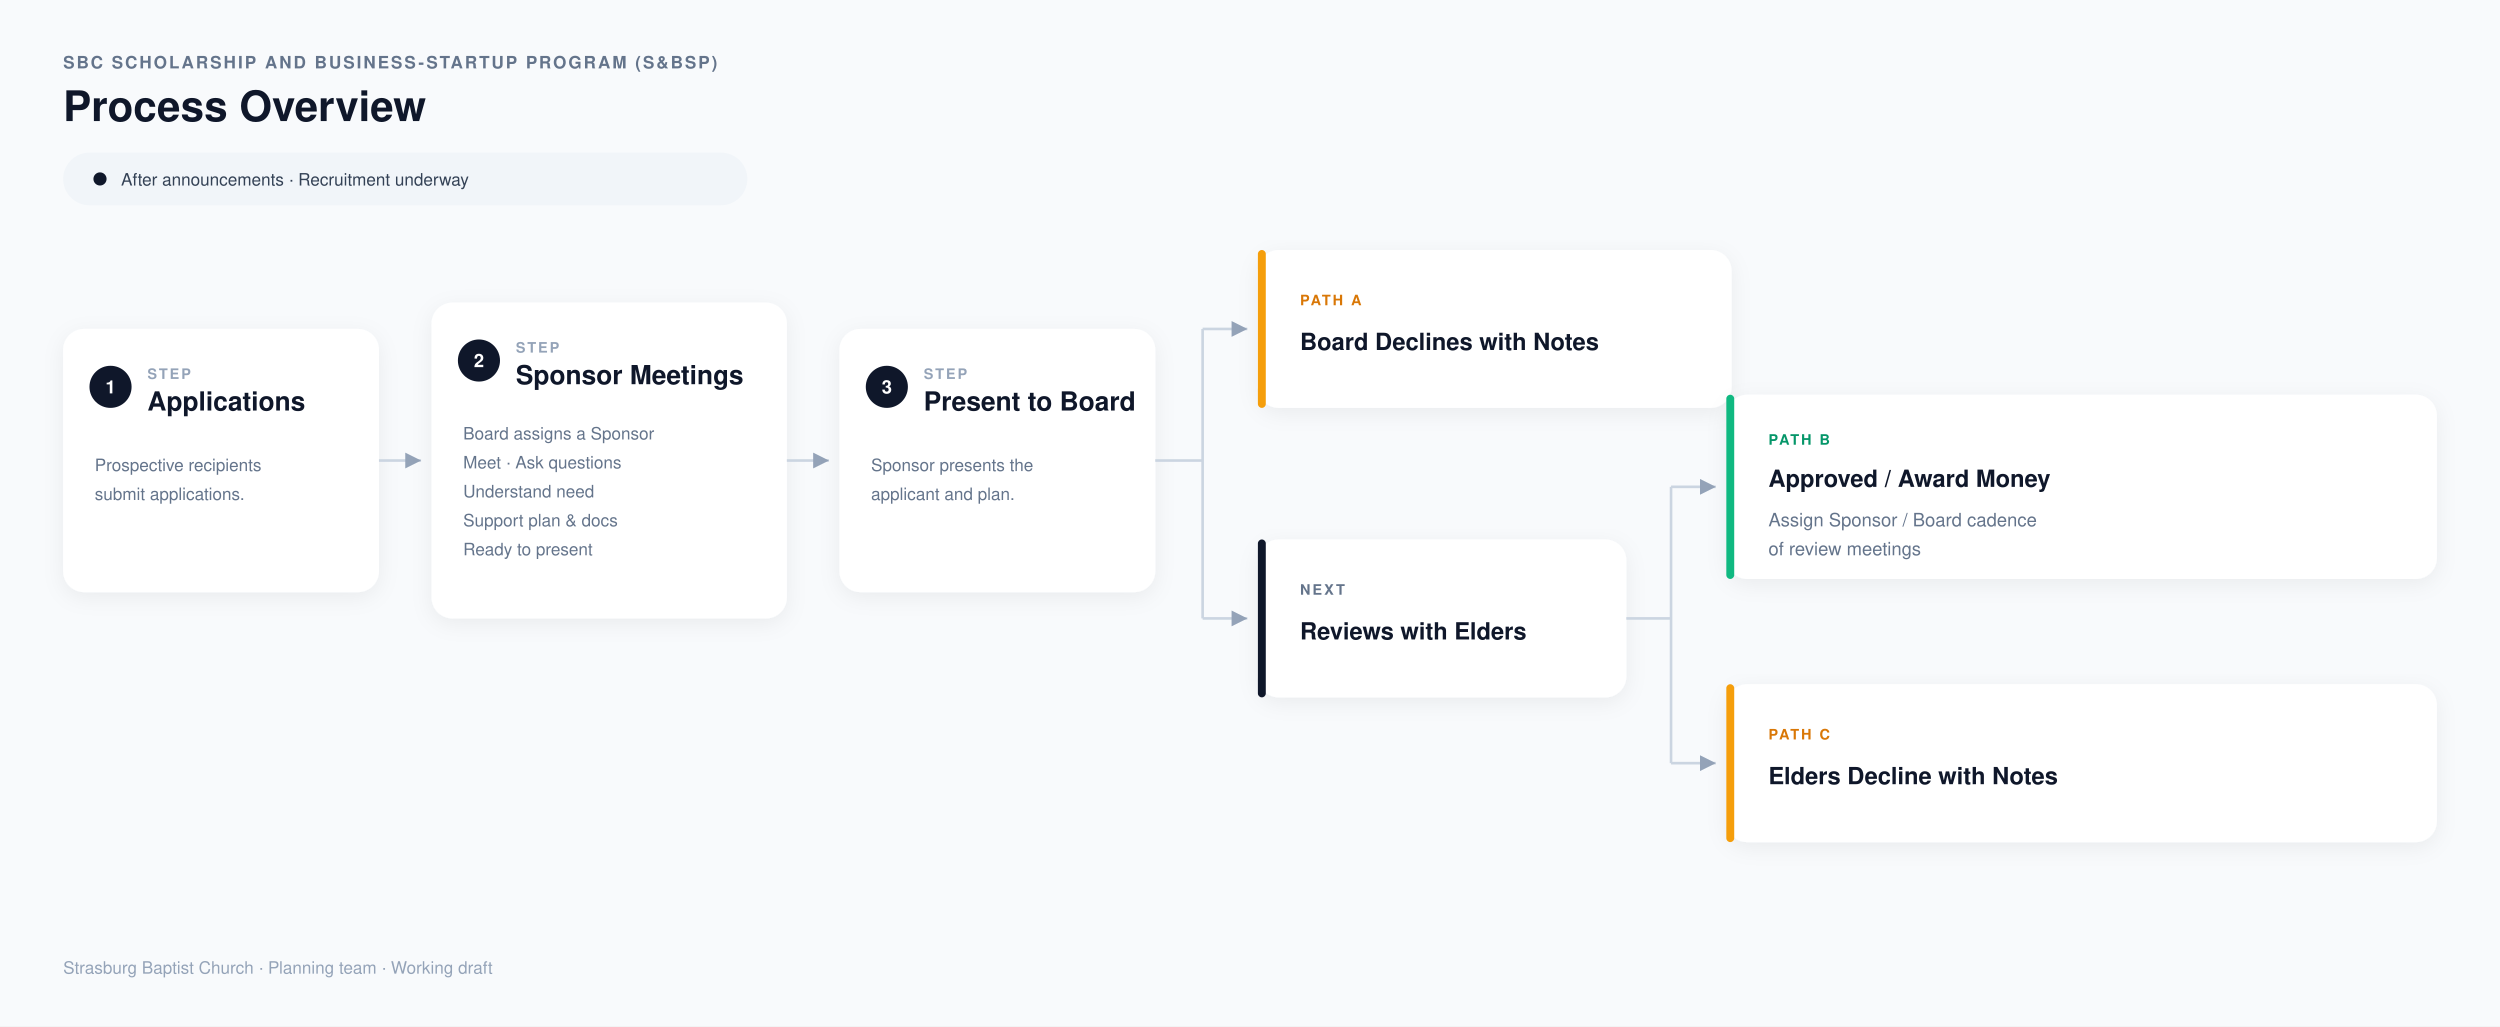
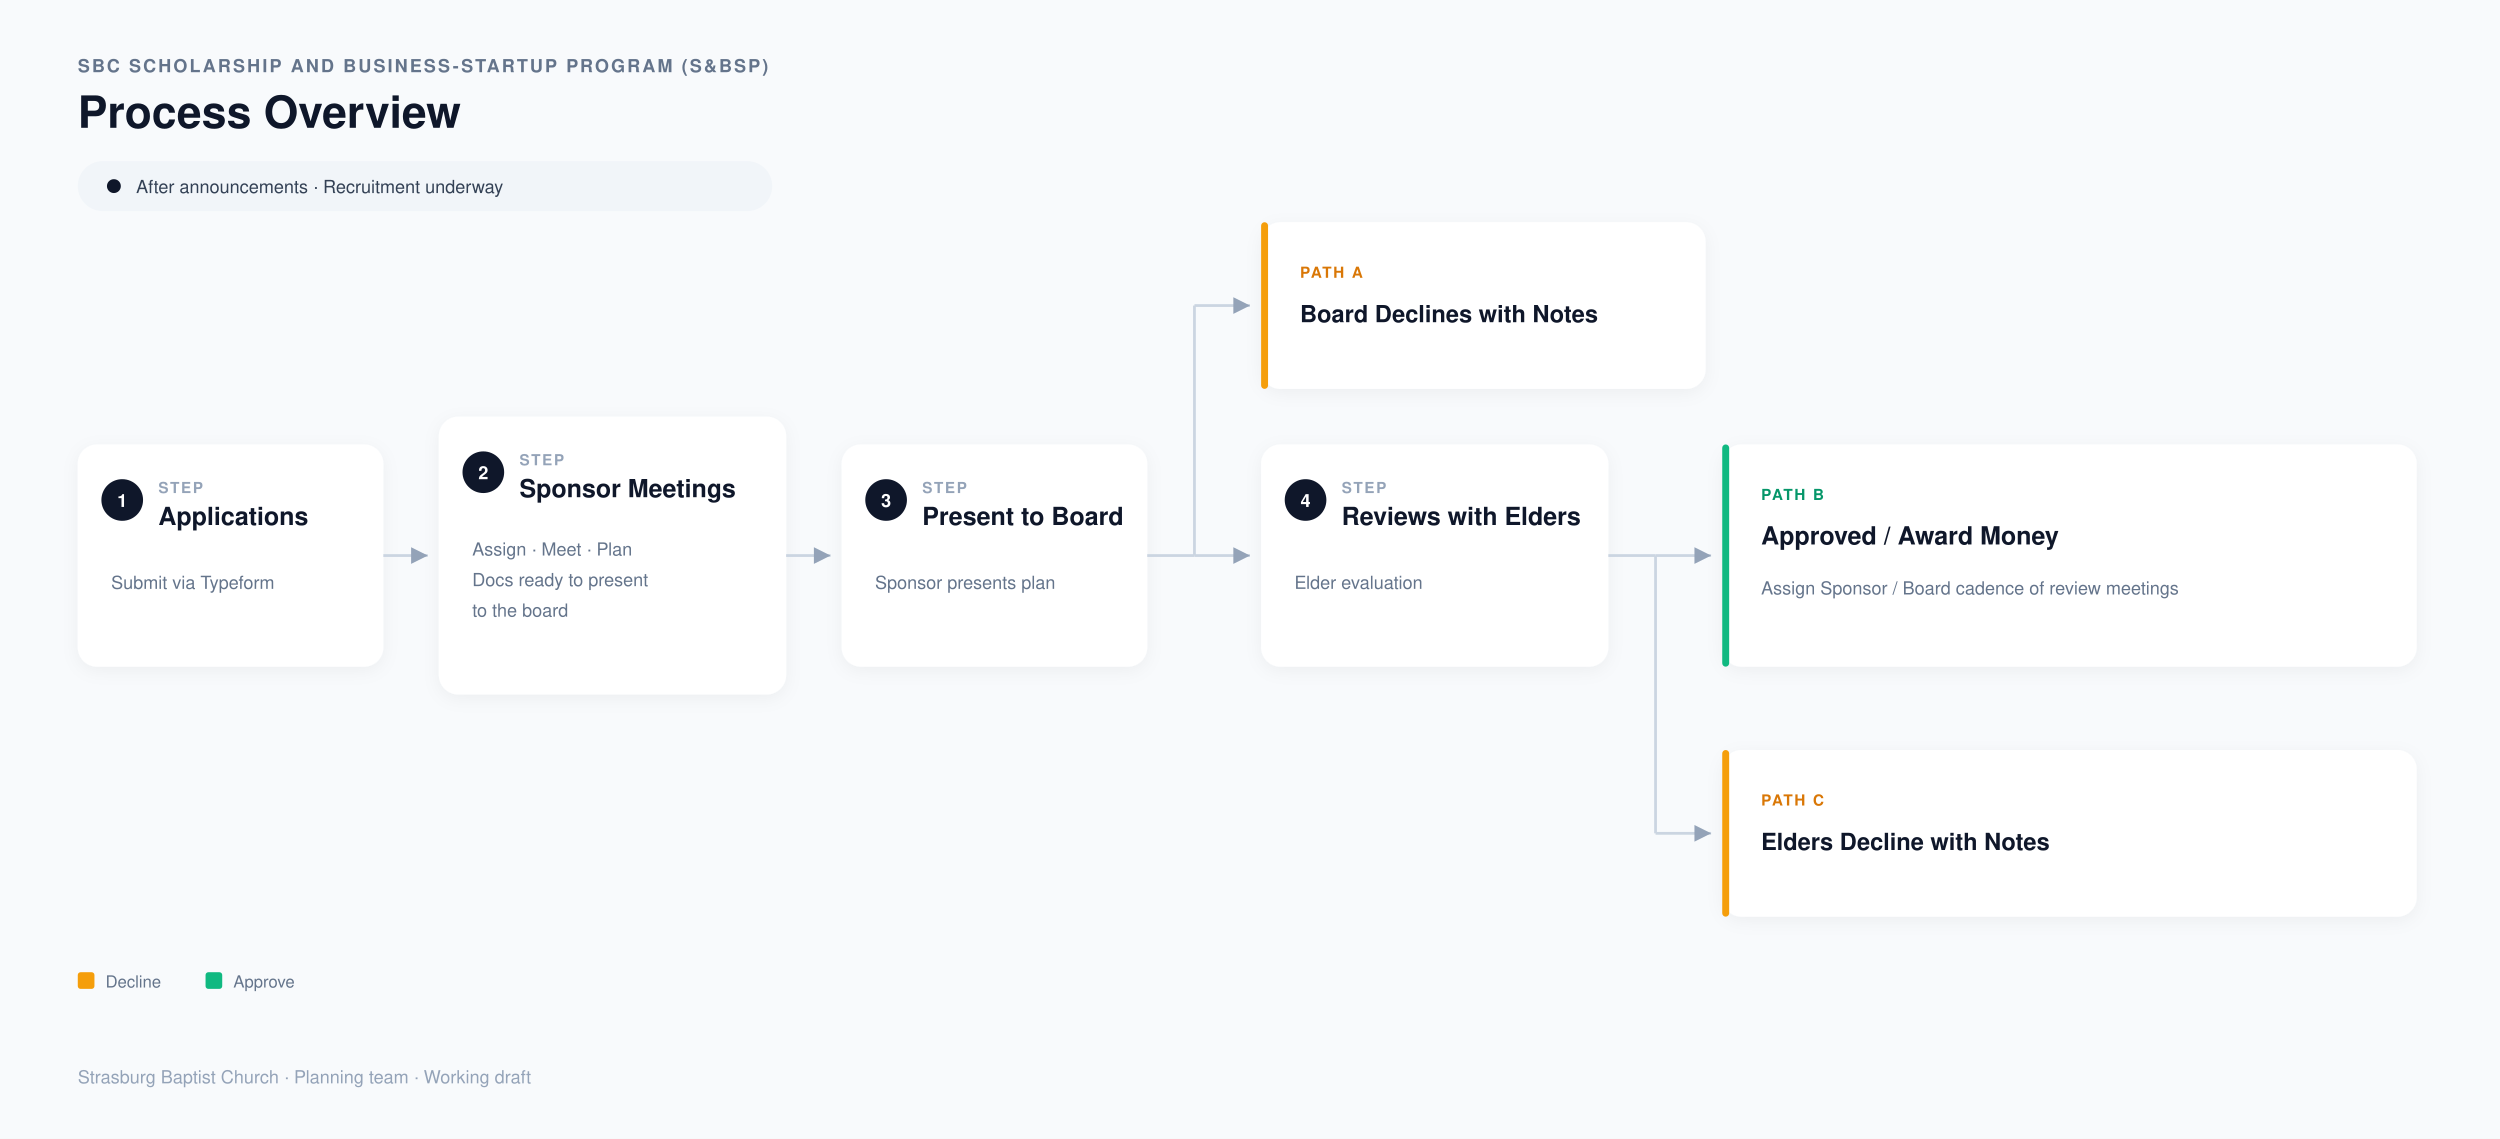
- <svg xmlns="http://www.w3.org/2000/svg" width="1900" height="780" viewBox="0 0 1900 780" role="img" aria-labelledby="title desc">
+ <svg xmlns="http://www.w3.org/2000/svg" width="1800" height="820" viewBox="0 0 1800 820" role="img" aria-labelledby="title desc">
  <defs>
    <marker id="arrow" markerWidth="8" markerHeight="8" refX="6" refY="4" orient="auto">
      <path d="M0,1 L6,4 L0,7 Z" fill="#94a3b8" />
    </marker>
-     <filter id="card" x="-10%" y="-10%" width="120%" height="130%">
-       <feDropShadow dx="0" dy="4" stdDeviation="8" flood-color="#0f172a" flood-opacity="0.06" />
+     <filter id="card" x="-8%" y="-8%" width="116%" height="124%">
+       <feDropShadow dx="0" dy="3" stdDeviation="6" flood-color="#0f172a" flood-opacity="0.05" />
    </filter>
  </defs>
-   <rect width="1900" height="780" fill="#f8fafc" />
-   <text x="48" y="52" font-family="Helvetica Neue, Helvetica, Arial, sans-serif" font-size="13" font-weight="600" fill="#64748b" letter-spacing="1.5">SBC SCHOLARSHIP AND BUSINESS-STARTUP PROGRAM (S&amp;BSP)</text>
-   <text x="48" y="92" font-family="Helvetica Neue, Helvetica, Arial, sans-serif" font-size="32" font-weight="700" fill="#0f172a">Process Overview</text>
-   <rect x="48" y="116" width="520" height="40" rx="20" fill="#f1f5f9" />
-   <circle cx="76" cy="136" r="5" fill="#0f172a" />
-   <text x="92" y="141" font-family="Helvetica Neue, Helvetica, Arial, sans-serif" font-size="13" fill="#334155">After announcements  ·  Recruitment underway</text>
+   <rect width="1800" height="820" fill="#f8fafc" />
+   <text x="56" y="52" font-family="Helvetica Neue, Helvetica, Arial, sans-serif" font-size="13" font-weight="600" fill="#64748b" letter-spacing="1.5">SBC SCHOLARSHIP AND BUSINESS-STARTUP PROGRAM (S&amp;BSP)</text>
+   <text x="56" y="92" font-family="Helvetica Neue, Helvetica, Arial, sans-serif" font-size="32" font-weight="700" fill="#0f172a">Process Overview</text>
+   <rect x="56" y="116" width="500" height="36" rx="18" fill="#f1f5f9" />
+   <circle cx="82" cy="134" r="5" fill="#0f172a" />
+   <text x="98" y="139" font-family="Helvetica Neue, Helvetica, Arial, sans-serif" font-size="13" fill="#334155">After announcements  ·  Recruitment underway</text>
  <g filter="url(#card)">
-     <rect x="48" y="250" width="240" height="200" rx="16" fill="#ffffff" />
+     <rect x="56" y="320" width="220" height="160" rx="14" fill="#ffffff" />
  </g>
-   <circle cx="84" cy="294" r="16" fill="#0f172a" />
-   <text x="84" y="299" text-anchor="middle" font-family="Helvetica Neue, Helvetica, Arial, sans-serif" font-size="14" font-weight="700" fill="#ffffff">1</text>
-   <text x="112" y="288" font-family="Helvetica Neue, Helvetica, Arial, sans-serif" font-size="11" font-weight="600" fill="#94a3b8" letter-spacing="1.5">STEP</text>
-   <text x="112" y="312" font-family="Helvetica Neue, Helvetica, Arial, sans-serif" font-size="20" font-weight="700" fill="#0f172a">Applications</text>
-   <text x="72" y="358" font-family="Helvetica Neue, Helvetica, Arial, sans-serif" font-size="13" fill="#64748b">Prospective recipients</text>
-   <text x="72" y="380" font-family="Helvetica Neue, Helvetica, Arial, sans-serif" font-size="13" fill="#64748b">submit applications.</text>
-   <line x1="288" y1="350" x2="320" y2="350" stroke="#cbd5e1" stroke-width="2" marker-end="url(#arrow)" />
+   <circle cx="88" cy="360" r="15" fill="#0f172a" />
+   <text x="88" y="365" text-anchor="middle" font-family="Helvetica Neue, Helvetica, Arial, sans-serif" font-size="13" font-weight="700" fill="#ffffff">1</text>
+   <text x="114" y="355" font-family="Helvetica Neue, Helvetica, Arial, sans-serif" font-size="11" font-weight="600" fill="#94a3b8" letter-spacing="1.2">STEP</text>
+   <text x="114" y="378" font-family="Helvetica Neue, Helvetica, Arial, sans-serif" font-size="18" font-weight="700" fill="#0f172a">Applications</text>
+   <text x="80" y="424" font-family="Helvetica Neue, Helvetica, Arial, sans-serif" font-size="13" fill="#64748b">Submit via Typeform</text>
+   <line x1="276" y1="400" x2="308" y2="400" stroke="#cbd5e1" stroke-width="2" marker-end="url(#arrow)" />
  <g filter="url(#card)">
-     <rect x="328" y="230" width="270" height="240" rx="16" fill="#ffffff" />
+     <rect x="316" y="300" width="250" height="200" rx="14" fill="#ffffff" />
  </g>
-   <circle cx="364" cy="274" r="16" fill="#0f172a" />
-   <text x="364" y="279" text-anchor="middle" font-family="Helvetica Neue, Helvetica, Arial, sans-serif" font-size="14" font-weight="700" fill="#ffffff">2</text>
-   <text x="392" y="268" font-family="Helvetica Neue, Helvetica, Arial, sans-serif" font-size="11" font-weight="600" fill="#94a3b8" letter-spacing="1.5">STEP</text>
-   <text x="392" y="292" font-family="Helvetica Neue, Helvetica, Arial, sans-serif" font-size="20" font-weight="700" fill="#0f172a">Sponsor Meetings</text>
-   <text x="352" y="334" font-family="Helvetica Neue, Helvetica, Arial, sans-serif" font-size="13" fill="#64748b">Board assigns a Sponsor</text>
-   <text x="352" y="356" font-family="Helvetica Neue, Helvetica, Arial, sans-serif" font-size="13" fill="#64748b">Meet · Ask questions</text>
-   <text x="352" y="378" font-family="Helvetica Neue, Helvetica, Arial, sans-serif" font-size="13" fill="#64748b">Understand need</text>
-   <text x="352" y="400" font-family="Helvetica Neue, Helvetica, Arial, sans-serif" font-size="13" fill="#64748b">Support plan &amp; docs</text>
-   <text x="352" y="422" font-family="Helvetica Neue, Helvetica, Arial, sans-serif" font-size="13" fill="#64748b">Ready to present</text>
-   <line x1="598" y1="350" x2="630" y2="350" stroke="#cbd5e1" stroke-width="2" marker-end="url(#arrow)" />
+   <circle cx="348" cy="340" r="15" fill="#0f172a" />
+   <text x="348" y="345" text-anchor="middle" font-family="Helvetica Neue, Helvetica, Arial, sans-serif" font-size="13" font-weight="700" fill="#ffffff">2</text>
+   <text x="374" y="335" font-family="Helvetica Neue, Helvetica, Arial, sans-serif" font-size="11" font-weight="600" fill="#94a3b8" letter-spacing="1.2">STEP</text>
+   <text x="374" y="358" font-family="Helvetica Neue, Helvetica, Arial, sans-serif" font-size="18" font-weight="700" fill="#0f172a">Sponsor Meetings</text>
+   <text x="340" y="400" font-family="Helvetica Neue, Helvetica, Arial, sans-serif" font-size="13" fill="#64748b">Assign · Meet · Plan</text>
+   <text x="340" y="422" font-family="Helvetica Neue, Helvetica, Arial, sans-serif" font-size="13" fill="#64748b">Docs ready to present</text>
+   <text x="340" y="444" font-family="Helvetica Neue, Helvetica, Arial, sans-serif" font-size="13" fill="#64748b">to the board</text>
+   <line x1="566" y1="400" x2="598" y2="400" stroke="#cbd5e1" stroke-width="2" marker-end="url(#arrow)" />
  <g filter="url(#card)">
-     <rect x="638" y="250" width="240" height="200" rx="16" fill="#ffffff" />
+     <rect x="606" y="320" width="220" height="160" rx="14" fill="#ffffff" />
  </g>
-   <circle cx="674" cy="294" r="16" fill="#0f172a" />
-   <text x="674" y="299" text-anchor="middle" font-family="Helvetica Neue, Helvetica, Arial, sans-serif" font-size="14" font-weight="700" fill="#ffffff">3</text>
-   <text x="702" y="288" font-family="Helvetica Neue, Helvetica, Arial, sans-serif" font-size="11" font-weight="600" fill="#94a3b8" letter-spacing="1.5">STEP</text>
-   <text x="702" y="312" font-family="Helvetica Neue, Helvetica, Arial, sans-serif" font-size="20" font-weight="700" fill="#0f172a">Present to Board</text>
-   <text x="662" y="358" font-family="Helvetica Neue, Helvetica, Arial, sans-serif" font-size="13" fill="#64748b">Sponsor presents the</text>
-   <text x="662" y="380" font-family="Helvetica Neue, Helvetica, Arial, sans-serif" font-size="13" fill="#64748b">applicant and plan.</text>
-   <line x1="878" y1="350" x2="914" y2="350" stroke="#cbd5e1" stroke-width="2" />
-   <line x1="914" y1="250" x2="914" y2="470" stroke="#cbd5e1" stroke-width="2" />
-   <line x1="914" y1="250" x2="948" y2="250" stroke="#cbd5e1" stroke-width="2" marker-end="url(#arrow)" />
-   <line x1="914" y1="470" x2="948" y2="470" stroke="#cbd5e1" stroke-width="2" marker-end="url(#arrow)" />
+   <circle cx="638" cy="360" r="15" fill="#0f172a" />
+   <text x="638" y="365" text-anchor="middle" font-family="Helvetica Neue, Helvetica, Arial, sans-serif" font-size="13" font-weight="700" fill="#ffffff">3</text>
+   <text x="664" y="355" font-family="Helvetica Neue, Helvetica, Arial, sans-serif" font-size="11" font-weight="600" fill="#94a3b8" letter-spacing="1.2">STEP</text>
+   <text x="664" y="378" font-family="Helvetica Neue, Helvetica, Arial, sans-serif" font-size="18" font-weight="700" fill="#0f172a">Present to Board</text>
+   <text x="630" y="424" font-family="Helvetica Neue, Helvetica, Arial, sans-serif" font-size="13" fill="#64748b">Sponsor presents plan</text>
+   <line x1="826" y1="400" x2="860" y2="400" stroke="#cbd5e1" stroke-width="2" />
+   <line x1="860" y1="400" x2="860" y2="220" stroke="#cbd5e1" stroke-width="2" />
+   <line x1="860" y1="220" x2="900" y2="220" stroke="#cbd5e1" stroke-width="2" marker-end="url(#arrow)" />
+   <line x1="860" y1="400" x2="900" y2="400" stroke="#cbd5e1" stroke-width="2" marker-end="url(#arrow)" />
  <g filter="url(#card)">
-     <rect x="956" y="190" width="360" height="120" rx="16" fill="#ffffff" />
+     <rect x="908" y="160" width="320" height="120" rx="14" fill="#ffffff" />
  </g>
-   <rect x="956" y="190" width="6" height="120" rx="3" fill="#f59e0b" />
-   <text x="988" y="232" font-family="Helvetica Neue, Helvetica, Arial, sans-serif" font-size="11" font-weight="600" fill="#d97706" letter-spacing="1.5">PATH A</text>
-   <text x="988" y="266" font-family="Helvetica Neue, Helvetica, Arial, sans-serif" font-size="18" font-weight="700" fill="#0f172a">Board Declines with Notes</text>
+   <rect x="908" y="160" width="5" height="120" rx="2.5" fill="#f59e0b" />
+   <text x="936" y="200" font-family="Helvetica Neue, Helvetica, Arial, sans-serif" font-size="11" font-weight="600" fill="#d97706" letter-spacing="1.2">PATH A</text>
+   <text x="936" y="232" font-family="Helvetica Neue, Helvetica, Arial, sans-serif" font-size="17" font-weight="700" fill="#0f172a">Board Declines with Notes</text>
  <g filter="url(#card)">
-     <rect x="956" y="410" width="280" height="120" rx="16" fill="#ffffff" />
+     <rect x="908" y="320" width="250" height="160" rx="14" fill="#ffffff" />
  </g>
-   <rect x="956" y="410" width="6" height="120" rx="3" fill="#0f172a" />
-   <text x="988" y="452" font-family="Helvetica Neue, Helvetica, Arial, sans-serif" font-size="11" font-weight="600" fill="#64748b" letter-spacing="1.5">NEXT</text>
-   <text x="988" y="486" font-family="Helvetica Neue, Helvetica, Arial, sans-serif" font-size="18" font-weight="700" fill="#0f172a">Reviews with Elders</text>
-   <line x1="1236" y1="470" x2="1270" y2="470" stroke="#cbd5e1" stroke-width="2" />
-   <line x1="1270" y1="370" x2="1270" y2="580" stroke="#cbd5e1" stroke-width="2" />
-   <line x1="1270" y1="370" x2="1304" y2="370" stroke="#cbd5e1" stroke-width="2" marker-end="url(#arrow)" />
-   <line x1="1270" y1="580" x2="1304" y2="580" stroke="#cbd5e1" stroke-width="2" marker-end="url(#arrow)" />
+   <circle cx="940" cy="360" r="15" fill="#0f172a" />
+   <text x="940" y="365" text-anchor="middle" font-family="Helvetica Neue, Helvetica, Arial, sans-serif" font-size="13" font-weight="700" fill="#ffffff">4</text>
+   <text x="966" y="355" font-family="Helvetica Neue, Helvetica, Arial, sans-serif" font-size="11" font-weight="600" fill="#94a3b8" letter-spacing="1.2">STEP</text>
+   <text x="966" y="378" font-family="Helvetica Neue, Helvetica, Arial, sans-serif" font-size="18" font-weight="700" fill="#0f172a">Reviews with Elders</text>
+   <text x="932" y="424" font-family="Helvetica Neue, Helvetica, Arial, sans-serif" font-size="13" fill="#64748b">Elder evaluation</text>
+   <line x1="1158" y1="400" x2="1192" y2="400" stroke="#cbd5e1" stroke-width="2" />
+   <line x1="1192" y1="400" x2="1192" y2="600" stroke="#cbd5e1" stroke-width="2" />
+   <line x1="1192" y1="600" x2="1232" y2="600" stroke="#cbd5e1" stroke-width="2" marker-end="url(#arrow)" />
+   <line x1="1192" y1="400" x2="1232" y2="400" stroke="#cbd5e1" stroke-width="2" marker-end="url(#arrow)" />
  <g filter="url(#card)">
-     <rect x="1312" y="300" width="540" height="140" rx="16" fill="#ffffff" />
+     <rect x="1240" y="320" width="500" height="160" rx="14" fill="#ffffff" />
  </g>
-   <rect x="1312" y="300" width="6" height="140" rx="3" fill="#10b981" />
-   <text x="1344" y="338" font-family="Helvetica Neue, Helvetica, Arial, sans-serif" font-size="11" font-weight="600" fill="#059669" letter-spacing="1.5">PATH B</text>
-   <text x="1344" y="370" font-family="Helvetica Neue, Helvetica, Arial, sans-serif" font-size="18" font-weight="700" fill="#0f172a">Approved / Award Money</text>
-   <text x="1344" y="400" font-family="Helvetica Neue, Helvetica, Arial, sans-serif" font-size="14" fill="#64748b">Assign Sponsor / Board cadence</text>
-   <text x="1344" y="422" font-family="Helvetica Neue, Helvetica, Arial, sans-serif" font-size="14" fill="#64748b">of review meetings</text>
+   <rect x="1240" y="320" width="5" height="160" rx="2.5" fill="#10b981" />
+   <text x="1268" y="360" font-family="Helvetica Neue, Helvetica, Arial, sans-serif" font-size="11" font-weight="600" fill="#059669" letter-spacing="1.2">PATH B</text>
+   <text x="1268" y="392" font-family="Helvetica Neue, Helvetica, Arial, sans-serif" font-size="18" font-weight="700" fill="#0f172a">Approved / Award Money</text>
+   <text x="1268" y="428" font-family="Helvetica Neue, Helvetica, Arial, sans-serif" font-size="13" fill="#64748b">Assign Sponsor / Board cadence of review meetings</text>
  <g filter="url(#card)">
-     <rect x="1312" y="520" width="540" height="120" rx="16" fill="#ffffff" />
+     <rect x="1240" y="540" width="500" height="120" rx="14" fill="#ffffff" />
  </g>
-   <rect x="1312" y="520" width="6" height="120" rx="3" fill="#f59e0b" />
-   <text x="1344" y="562" font-family="Helvetica Neue, Helvetica, Arial, sans-serif" font-size="11" font-weight="600" fill="#d97706" letter-spacing="1.5">PATH C</text>
-   <text x="1344" y="596" font-family="Helvetica Neue, Helvetica, Arial, sans-serif" font-size="18" font-weight="700" fill="#0f172a">Elders Decline with Notes</text>
-   <text x="48" y="740" font-family="Helvetica Neue, Helvetica, Arial, sans-serif" font-size="13" fill="#94a3b8">Strasburg Baptist Church  ·  Planning team  ·  Working draft</text>
+   <rect x="1240" y="540" width="5" height="120" rx="2.5" fill="#f59e0b" />
+   <text x="1268" y="580" font-family="Helvetica Neue, Helvetica, Arial, sans-serif" font-size="11" font-weight="600" fill="#d97706" letter-spacing="1.2">PATH C</text>
+   <text x="1268" y="612" font-family="Helvetica Neue, Helvetica, Arial, sans-serif" font-size="17" font-weight="700" fill="#0f172a">Elders Decline with Notes</text>
+   <rect x="56" y="700" width="12" height="12" rx="2" fill="#f59e0b" />
+   <text x="76" y="711" font-family="Helvetica Neue, Helvetica, Arial, sans-serif" font-size="12" fill="#64748b">Decline</text>
+   <rect x="148" y="700" width="12" height="12" rx="2" fill="#10b981" />
+   <text x="168" y="711" font-family="Helvetica Neue, Helvetica, Arial, sans-serif" font-size="12" fill="#64748b">Approve</text>
+   <text x="56" y="780" font-family="Helvetica Neue, Helvetica, Arial, sans-serif" font-size="13" fill="#94a3b8">Strasburg Baptist Church  ·  Planning team  ·  Working draft</text>
</svg>
